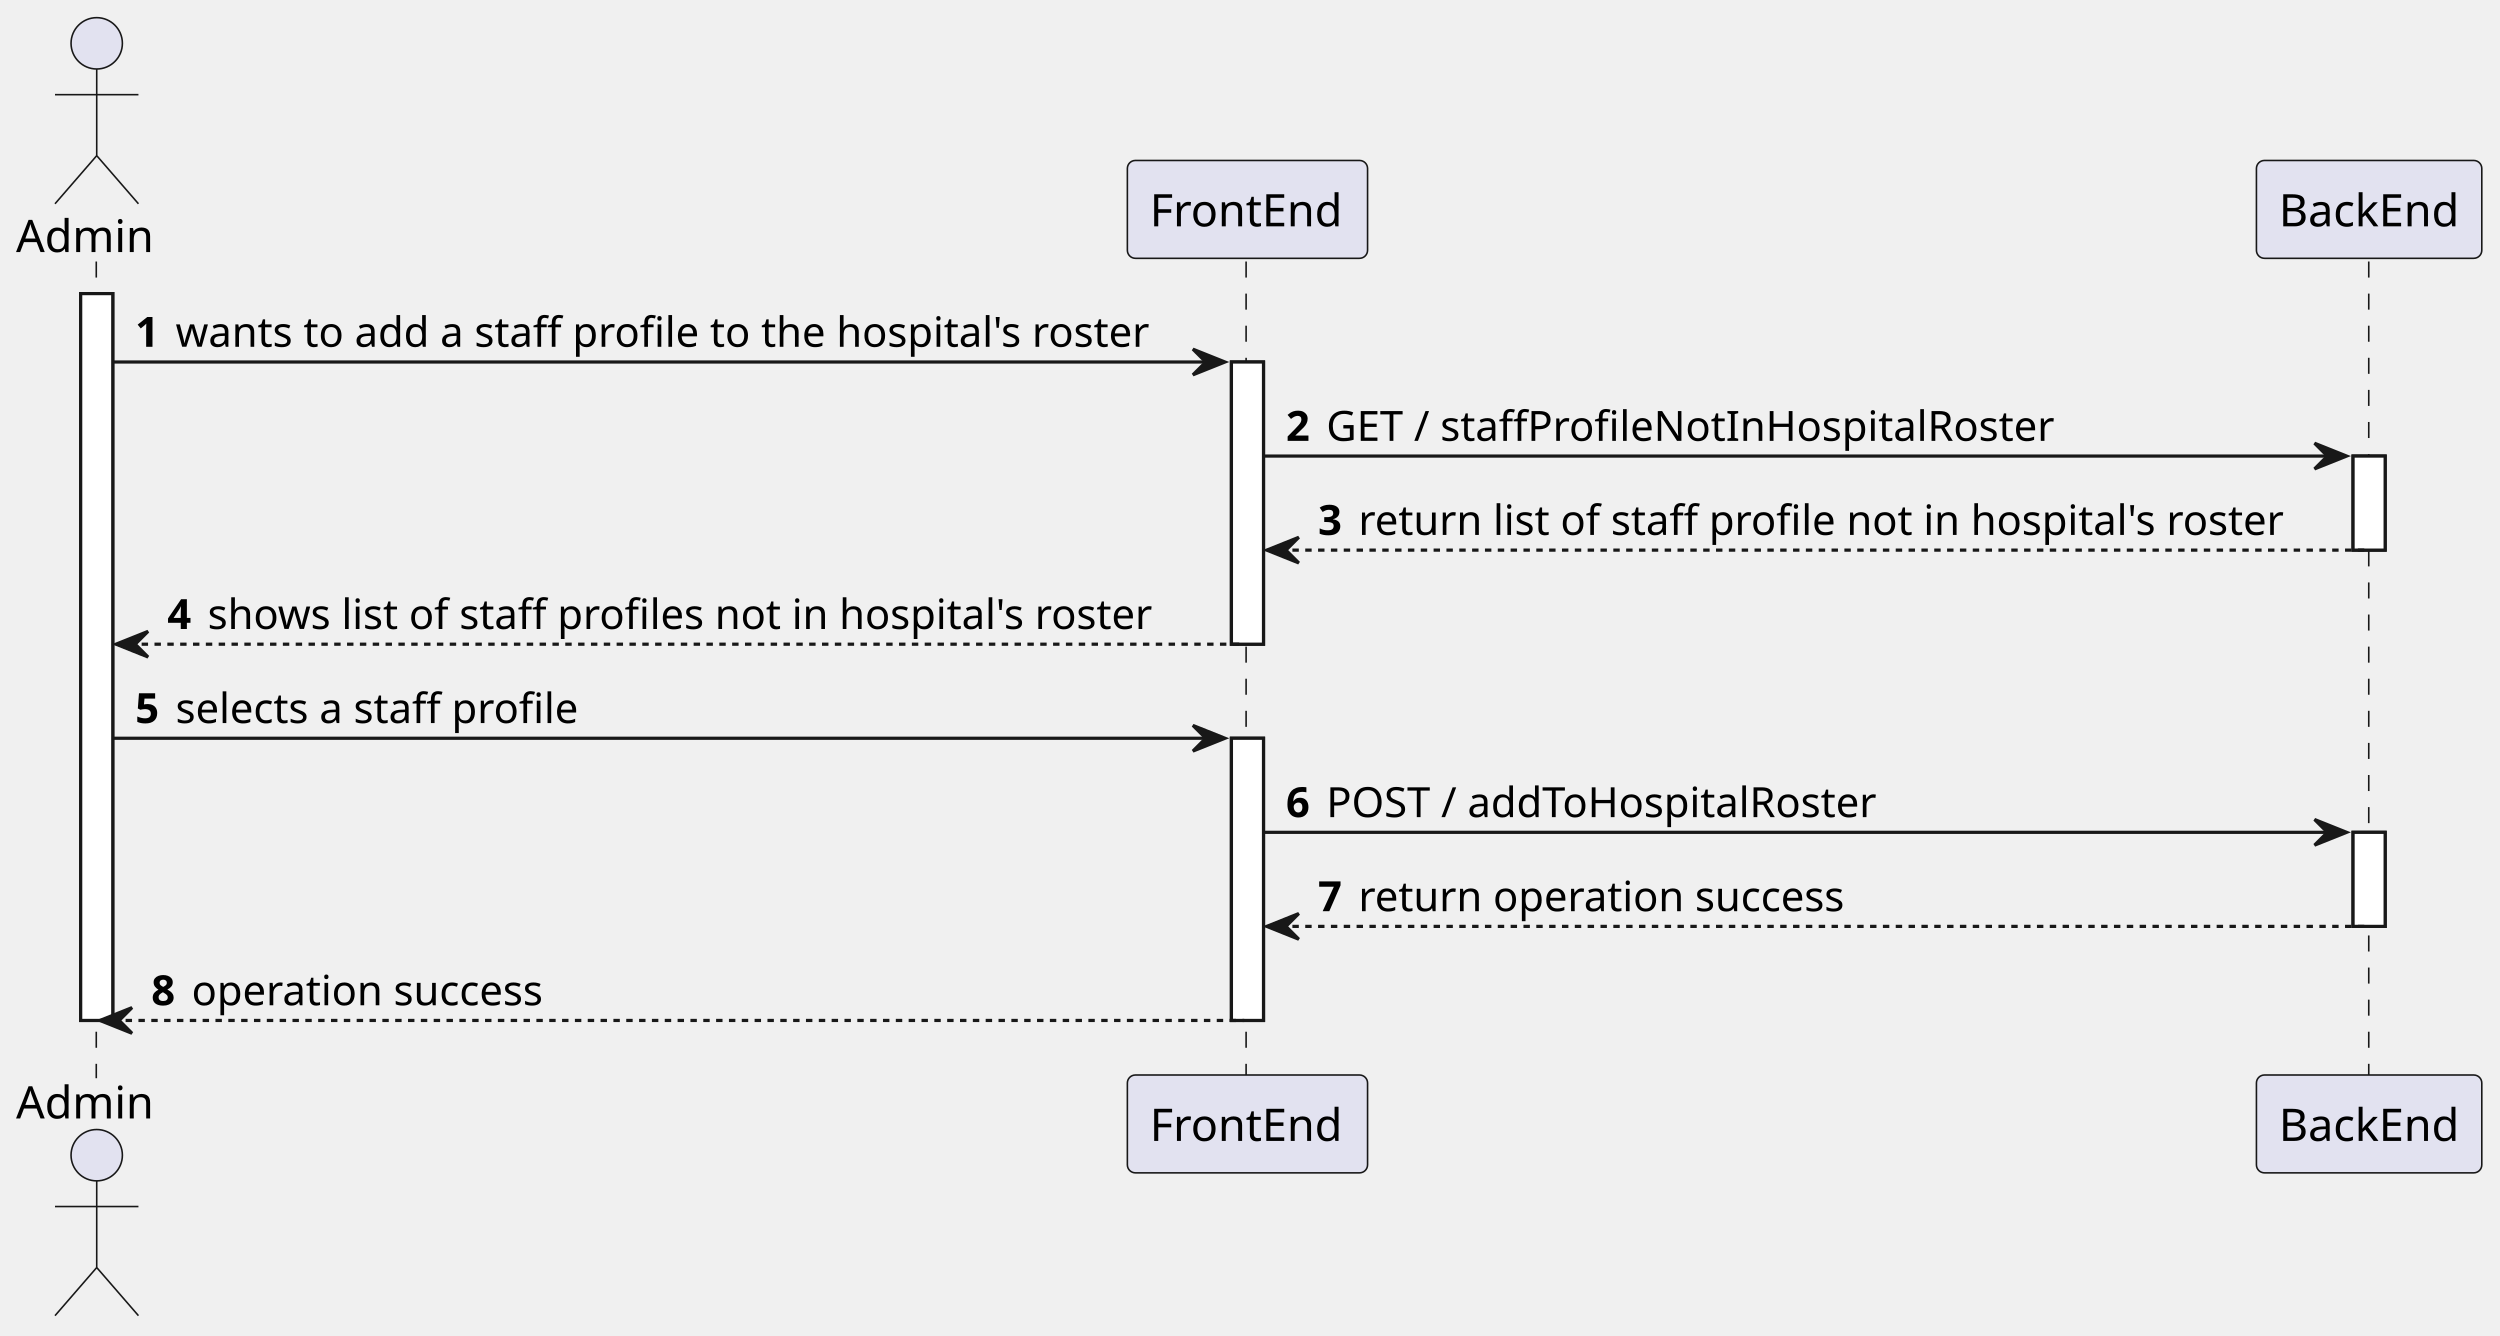
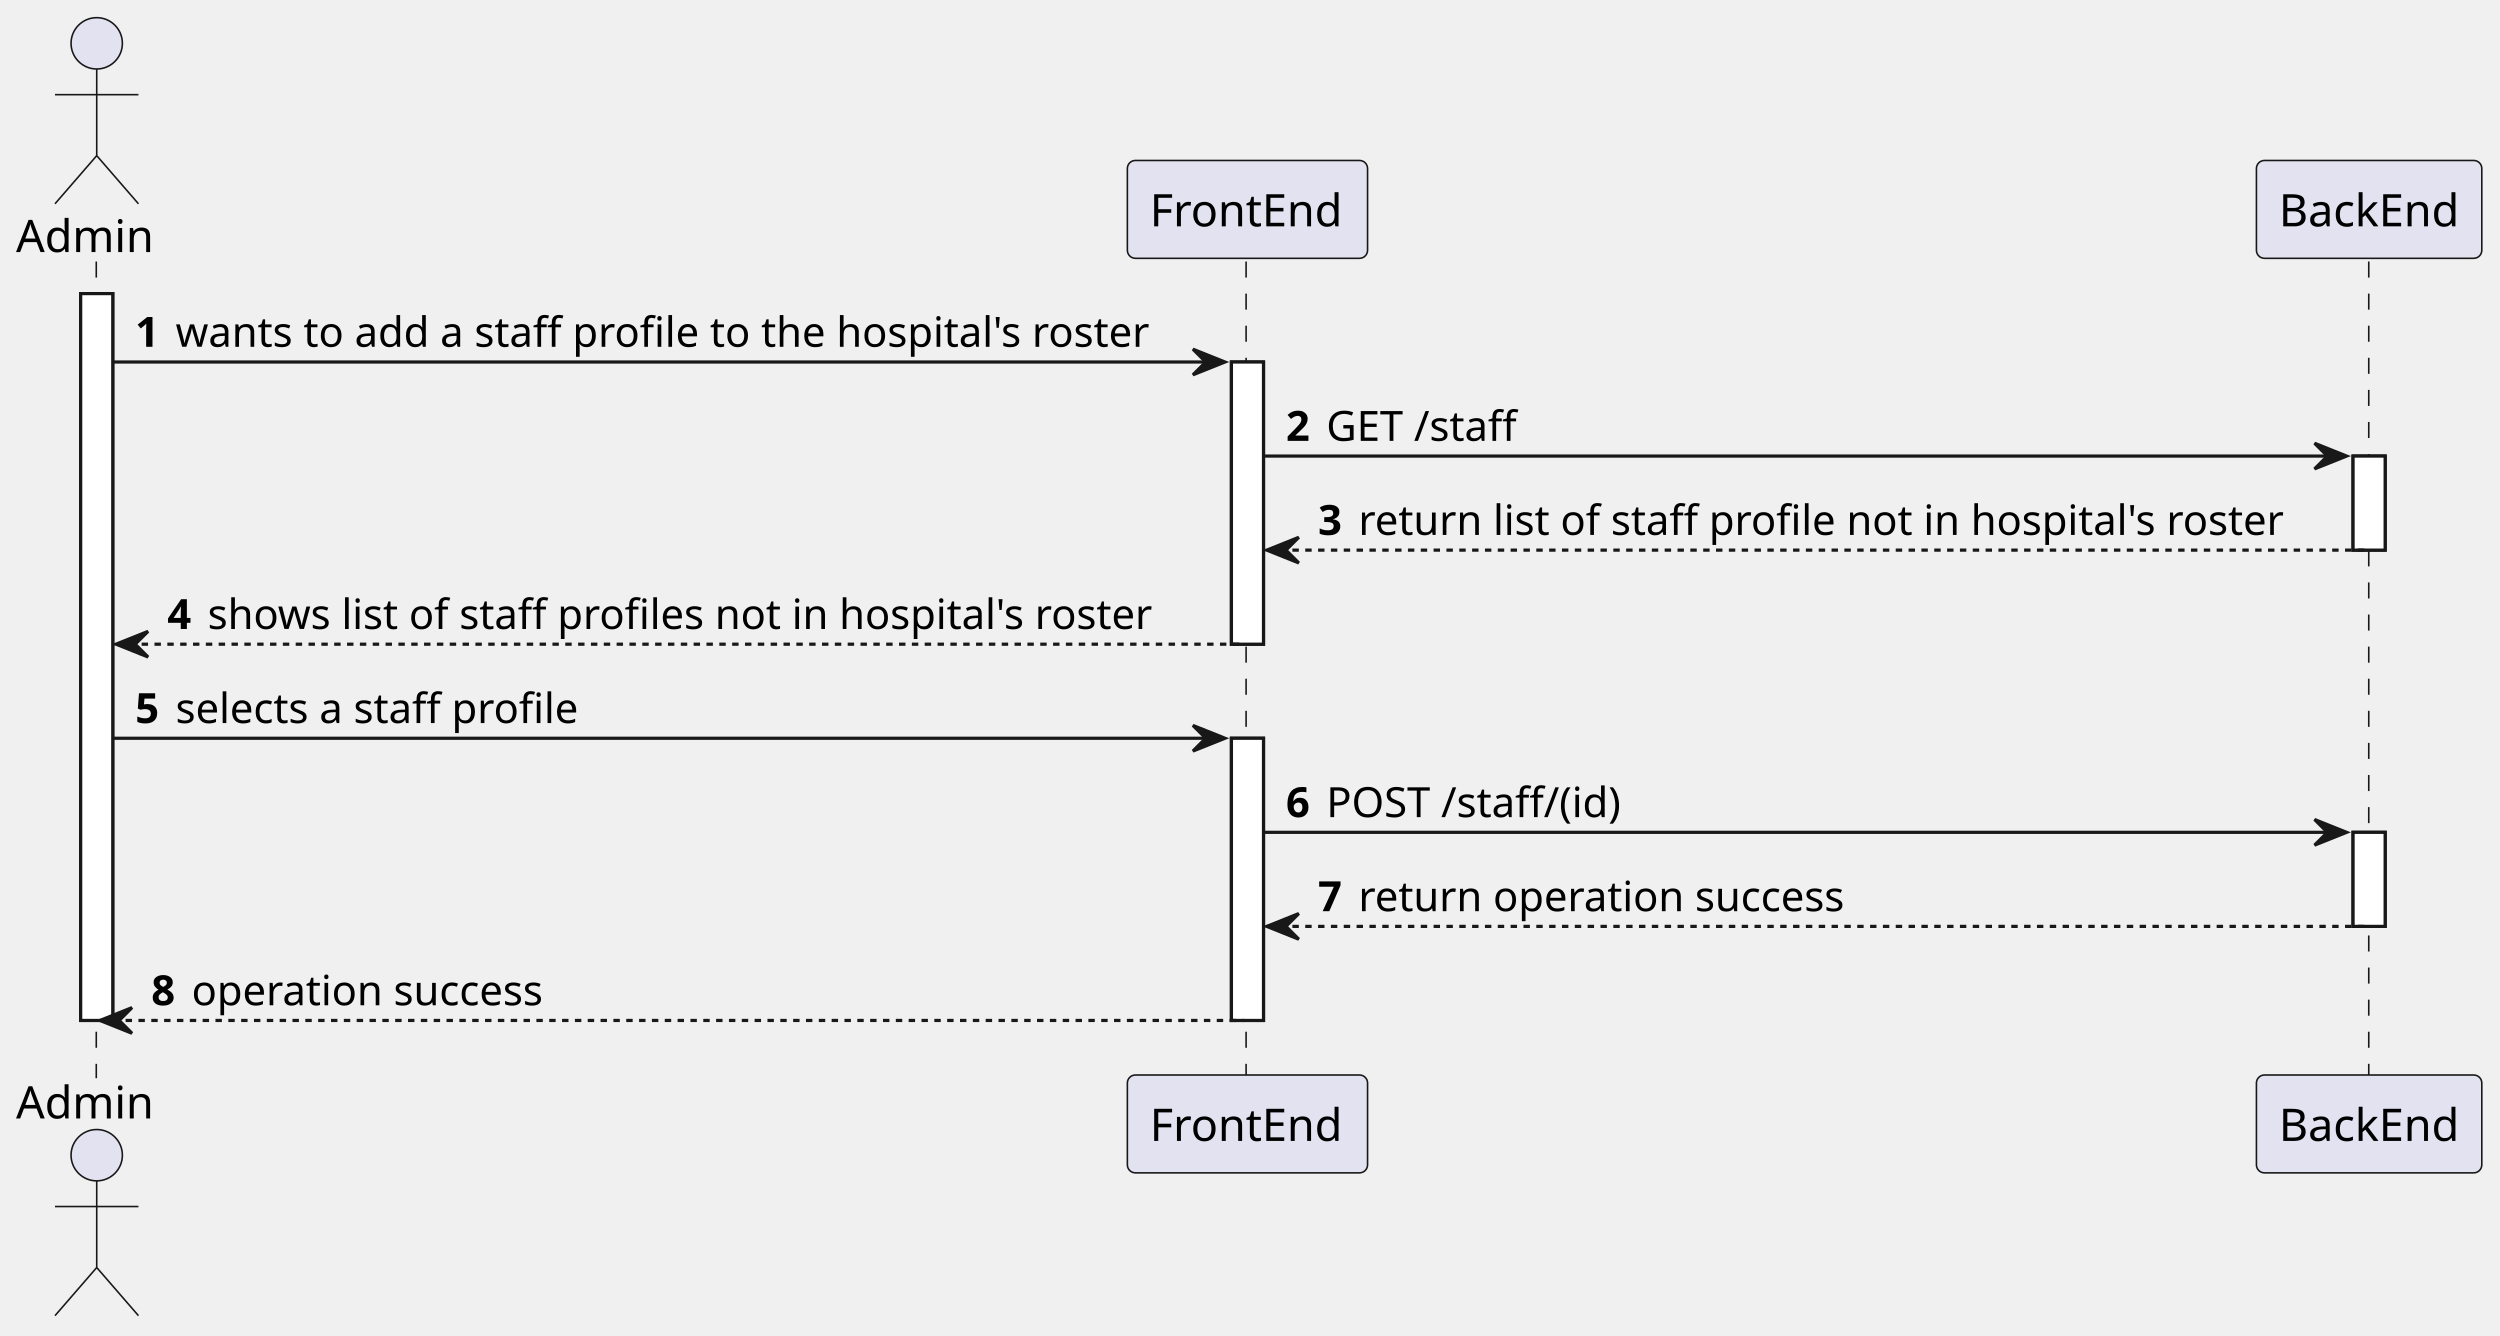
<svg xmlns="http://www.w3.org/2000/svg" contentStyleType="text/css" height="416px" preserveAspectRatio="none" style="width:779px;height:416px;background:#FFFFFF;" version="1.1" viewBox="0 0 779 416" width="779px" zoomAndPan="magnify">
  <defs />
  <g>
    <rect fill="#FFFFFF" height="226.484" style="stroke:#181818;stroke-width:1.0;" width="10" x="25.138" y="91.488" />
    <rect fill="#FFFFFF" height="87.932" style="stroke:#181818;stroke-width:1.0;" width="10" x="383.709" y="112.799" />
    <rect fill="#FFFFFF" height="87.932" style="stroke:#181818;stroke-width:1.0;" width="10" x="383.709" y="230.041" />
    <rect fill="#FFFFFF" height="29.311" style="stroke:#181818;stroke-width:1.0;" width="10" x="733.214" y="142.109" />
    <rect fill="#FFFFFF" height="29.311" style="stroke:#181818;stroke-width:1.0;" width="10" x="733.214" y="259.352" />
    <line style="stroke:#181818;stroke-width:0.5;stroke-dasharray:5.0,5.0;" x1="30" x2="30" y1="81.488" y2="335.973" />
    <line style="stroke:#181818;stroke-width:0.5;stroke-dasharray:5.0,5.0;" x1="388.286" x2="388.286" y1="81.488" y2="335.973" />
    <line style="stroke:#181818;stroke-width:0.5;stroke-dasharray:5.0,5.0;" x1="738.102" x2="738.102" y1="81.488" y2="335.973" />
    <text fill="#000000" font-family="sans-serif" font-size="14" lengthAdjust="spacing" textLength="44.276" x="5" y="78.535">Admin</text>
    <ellipse cx="30.138" cy="13.5" fill="#E2E2F0" rx="8" ry="8" style="stroke:#181818;stroke-width:0.5;" />
    <path d="M30.138,21.5 L30.138,48.5 M17.138,29.5 L43.138,29.5 M30.138,48.5 L17.138,63.5 M30.138,48.5 L43.138,63.5 " fill="none" style="stroke:#181818;stroke-width:0.5;" />
    <text fill="#000000" font-family="sans-serif" font-size="14" lengthAdjust="spacing" textLength="44.276" x="5" y="348.508">Admin</text>
    <ellipse cx="30.138" cy="359.961" fill="#E2E2F0" rx="8" ry="8" style="stroke:#181818;stroke-width:0.5;" />
    <path d="M30.138,367.961 L30.138,394.961 M17.138,375.961 L43.138,375.961 M30.138,394.961 L17.138,409.961 M30.138,394.961 L43.138,409.961 " fill="none" style="stroke:#181818;stroke-width:0.5;" />
    <rect fill="#E2E2F0" height="30.488" rx="2.5" ry="2.5" style="stroke:#181818;stroke-width:0.5;" width="74.847" x="351.286" y="50" />
    <text fill="#000000" font-family="sans-serif" font-size="14" lengthAdjust="spacing" textLength="60.847" x="358.286" y="70.535">FrontEnd</text>
    <rect fill="#E2E2F0" height="30.488" rx="2.5" ry="2.5" style="stroke:#181818;stroke-width:0.5;" width="74.847" x="351.286" y="334.973" />
    <text fill="#000000" font-family="sans-serif" font-size="14" lengthAdjust="spacing" textLength="60.847" x="358.286" y="355.508">FrontEnd</text>
    <rect fill="#E2E2F0" height="30.488" rx="2.5" ry="2.5" style="stroke:#181818;stroke-width:0.5;" width="70.226" x="703.102" y="50" />
    <text fill="#000000" font-family="sans-serif" font-size="14" lengthAdjust="spacing" textLength="56.226" x="710.102" y="70.535">BackEnd</text>
    <rect fill="#E2E2F0" height="30.488" rx="2.5" ry="2.5" style="stroke:#181818;stroke-width:0.5;" width="70.226" x="703.102" y="334.973" />
    <text fill="#000000" font-family="sans-serif" font-size="14" lengthAdjust="spacing" textLength="56.226" x="710.102" y="355.508">BackEnd</text>
    <rect fill="#FFFFFF" height="226.484" style="stroke:#181818;stroke-width:1.0;" width="10" x="25.138" y="91.488" />
    <rect fill="#FFFFFF" height="87.932" style="stroke:#181818;stroke-width:1.0;" width="10" x="383.709" y="112.799" />
    <rect fill="#FFFFFF" height="87.932" style="stroke:#181818;stroke-width:1.0;" width="10" x="383.709" y="230.041" />
    <rect fill="#FFFFFF" height="29.311" style="stroke:#181818;stroke-width:1.0;" width="10" x="733.214" y="142.109" />
    <rect fill="#FFFFFF" height="29.311" style="stroke:#181818;stroke-width:1.0;" width="10" x="733.214" y="259.352" />
    <polygon fill="#181818" points="371.709,108.799,381.709,112.799,371.709,116.799,375.709,112.799" style="stroke:#181818;stroke-width:1.0;" />
    <line style="stroke:#181818;stroke-width:1.0;" x1="35.138" x2="377.709" y1="112.799" y2="112.799" />
    <text fill="#000000" font-family="sans-serif" font-size="13" font-weight="bold" lengthAdjust="spacing" textLength="8.576" x="42.138" y="108.057">1</text>
    <text fill="#000000" font-family="sans-serif" font-size="13" lengthAdjust="spacing" textLength="316.996" x="54.714" y="108.057">wants to add a staff profile to the hospital's roster</text>
    <polygon fill="#181818" points="721.214,138.109,731.214,142.109,721.214,146.109,725.214,142.109" style="stroke:#181818;stroke-width:1.0;" />
    <line style="stroke:#181818;stroke-width:1.0;" x1="393.709" x2="727.214" y1="142.109" y2="142.109" />
    <text fill="#000000" font-family="sans-serif" font-size="13" font-weight="bold" lengthAdjust="spacing" textLength="8.576" x="400.709" y="137.367">2</text>
-     <text fill="#000000" font-family="sans-serif" font-size="13" lengthAdjust="spacing" textLength="234.387" x="413.285" y="137.367">GET / staffProfileNotInHospitalRoster</text>
+     <text fill="#000000" font-family="sans-serif" font-size="13" lengthAdjust="spacing" textLength="63.819" x="413.285" y="137.367">GET /staff</text>
    <polygon fill="#181818" points="404.709,167.42,394.709,171.42,404.709,175.42,400.709,171.42" style="stroke:#181818;stroke-width:1.0;" />
    <line style="stroke:#181818;stroke-width:1.0;stroke-dasharray:2.0,2.0;" x1="398.709" x2="737.214" y1="171.42" y2="171.42" />
    <text fill="#000000" font-family="sans-serif" font-size="13" font-weight="bold" lengthAdjust="spacing" textLength="8.576" x="410.709" y="166.678">3</text>
    <text fill="#000000" font-family="sans-serif" font-size="13" lengthAdjust="spacing" textLength="302.929" x="423.285" y="166.678">return list of staff profile not in hospital's roster</text>
    <polygon fill="#181818" points="46.138,196.731,36.138,200.731,46.138,204.731,42.138,200.731" style="stroke:#181818;stroke-width:1.0;" />
    <line style="stroke:#181818;stroke-width:1.0;stroke-dasharray:2.0,2.0;" x1="40.138" x2="387.709" y1="200.731" y2="200.731" />
    <text fill="#000000" font-family="sans-serif" font-size="13" font-weight="bold" lengthAdjust="spacing" textLength="8.576" x="52.138" y="195.988">4</text>
    <text fill="#000000" font-family="sans-serif" font-size="13" lengthAdjust="spacing" textLength="310" x="64.714" y="195.988">shows list of staff profiles not in hospital's roster</text>
    <polygon fill="#181818" points="371.709,226.041,381.709,230.041,371.709,234.041,375.709,230.041" style="stroke:#181818;stroke-width:1.0;" />
    <line style="stroke:#181818;stroke-width:1.0;" x1="35.138" x2="377.709" y1="230.041" y2="230.041" />
    <text fill="#000000" font-family="sans-serif" font-size="13" font-weight="bold" lengthAdjust="spacing" textLength="8.576" x="42.138" y="225.299">5</text>
    <text fill="#000000" font-family="sans-serif" font-size="13" lengthAdjust="spacing" textLength="131.79" x="54.714" y="225.299">selects a staff profile</text>
    <polygon fill="#181818" points="721.214,255.352,731.214,259.352,721.214,263.352,725.214,259.352" style="stroke:#181818;stroke-width:1.0;" />
    <line style="stroke:#181818;stroke-width:1.0;" x1="393.709" x2="727.214" y1="259.352" y2="259.352" />
    <text fill="#000000" font-family="sans-serif" font-size="13" font-weight="bold" lengthAdjust="spacing" textLength="8.576" x="400.709" y="254.609">6</text>
-     <text fill="#000000" font-family="sans-serif" font-size="13" lengthAdjust="spacing" textLength="179.461" x="413.285" y="254.609">POST / addToHospitalRoster</text>
+     <text fill="#000000" font-family="sans-serif" font-size="13" lengthAdjust="spacing" textLength="98.877" x="413.285" y="254.609">POST /staff/(id)</text>
    <polygon fill="#181818" points="404.709,284.662,394.709,288.662,404.709,292.662,400.709,288.662" style="stroke:#181818;stroke-width:1.0;" />
    <line style="stroke:#181818;stroke-width:1.0;stroke-dasharray:2.0,2.0;" x1="398.709" x2="737.214" y1="288.662" y2="288.662" />
    <text fill="#000000" font-family="sans-serif" font-size="13" font-weight="bold" lengthAdjust="spacing" textLength="8.576" x="410.709" y="283.92">7</text>
    <text fill="#000000" font-family="sans-serif" font-size="13" lengthAdjust="spacing" textLength="156.197" x="423.285" y="283.92">return operation success</text>
    <polygon fill="#181818" points="41.138,313.973,31.138,317.973,41.138,321.973,37.138,317.973" style="stroke:#181818;stroke-width:1.0;" />
    <line style="stroke:#181818;stroke-width:1.0;stroke-dasharray:2.0,2.0;" x1="35.138" x2="387.709" y1="317.973" y2="317.973" />
    <text fill="#000000" font-family="sans-serif" font-size="13" font-weight="bold" lengthAdjust="spacing" textLength="8.576" x="47.138" y="313.231">8</text>
    <text fill="#000000" font-family="sans-serif" font-size="13" lengthAdjust="spacing" textLength="113.204" x="59.714" y="313.231">operation success</text>
  </g>
</svg>
